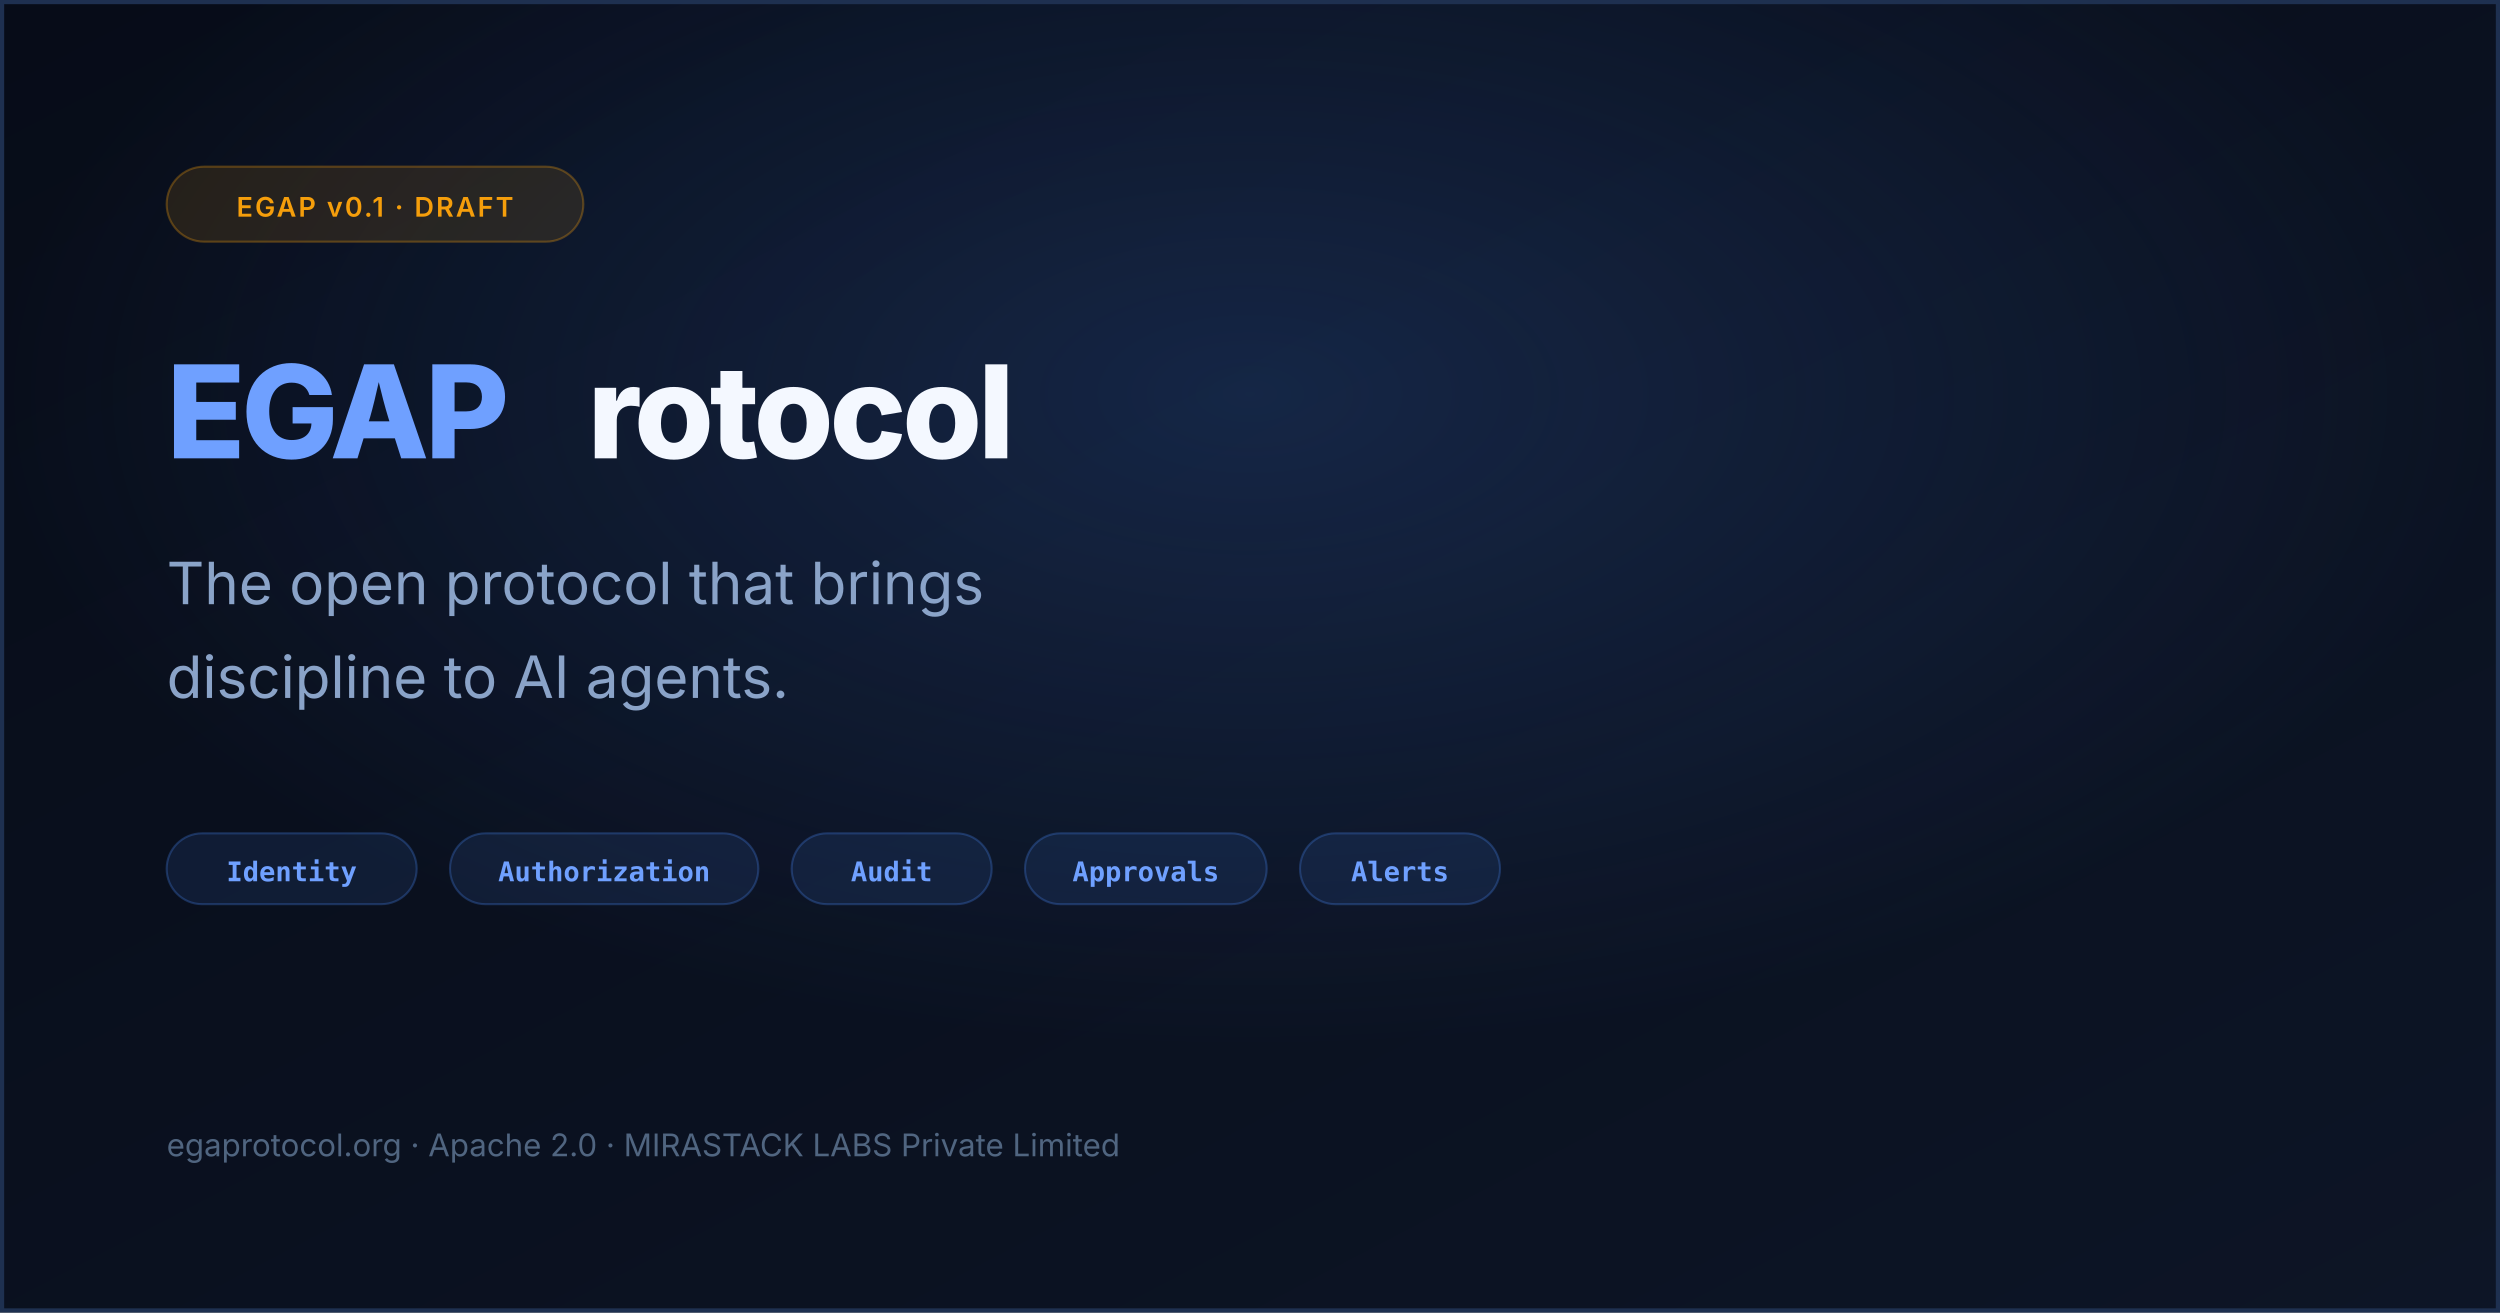
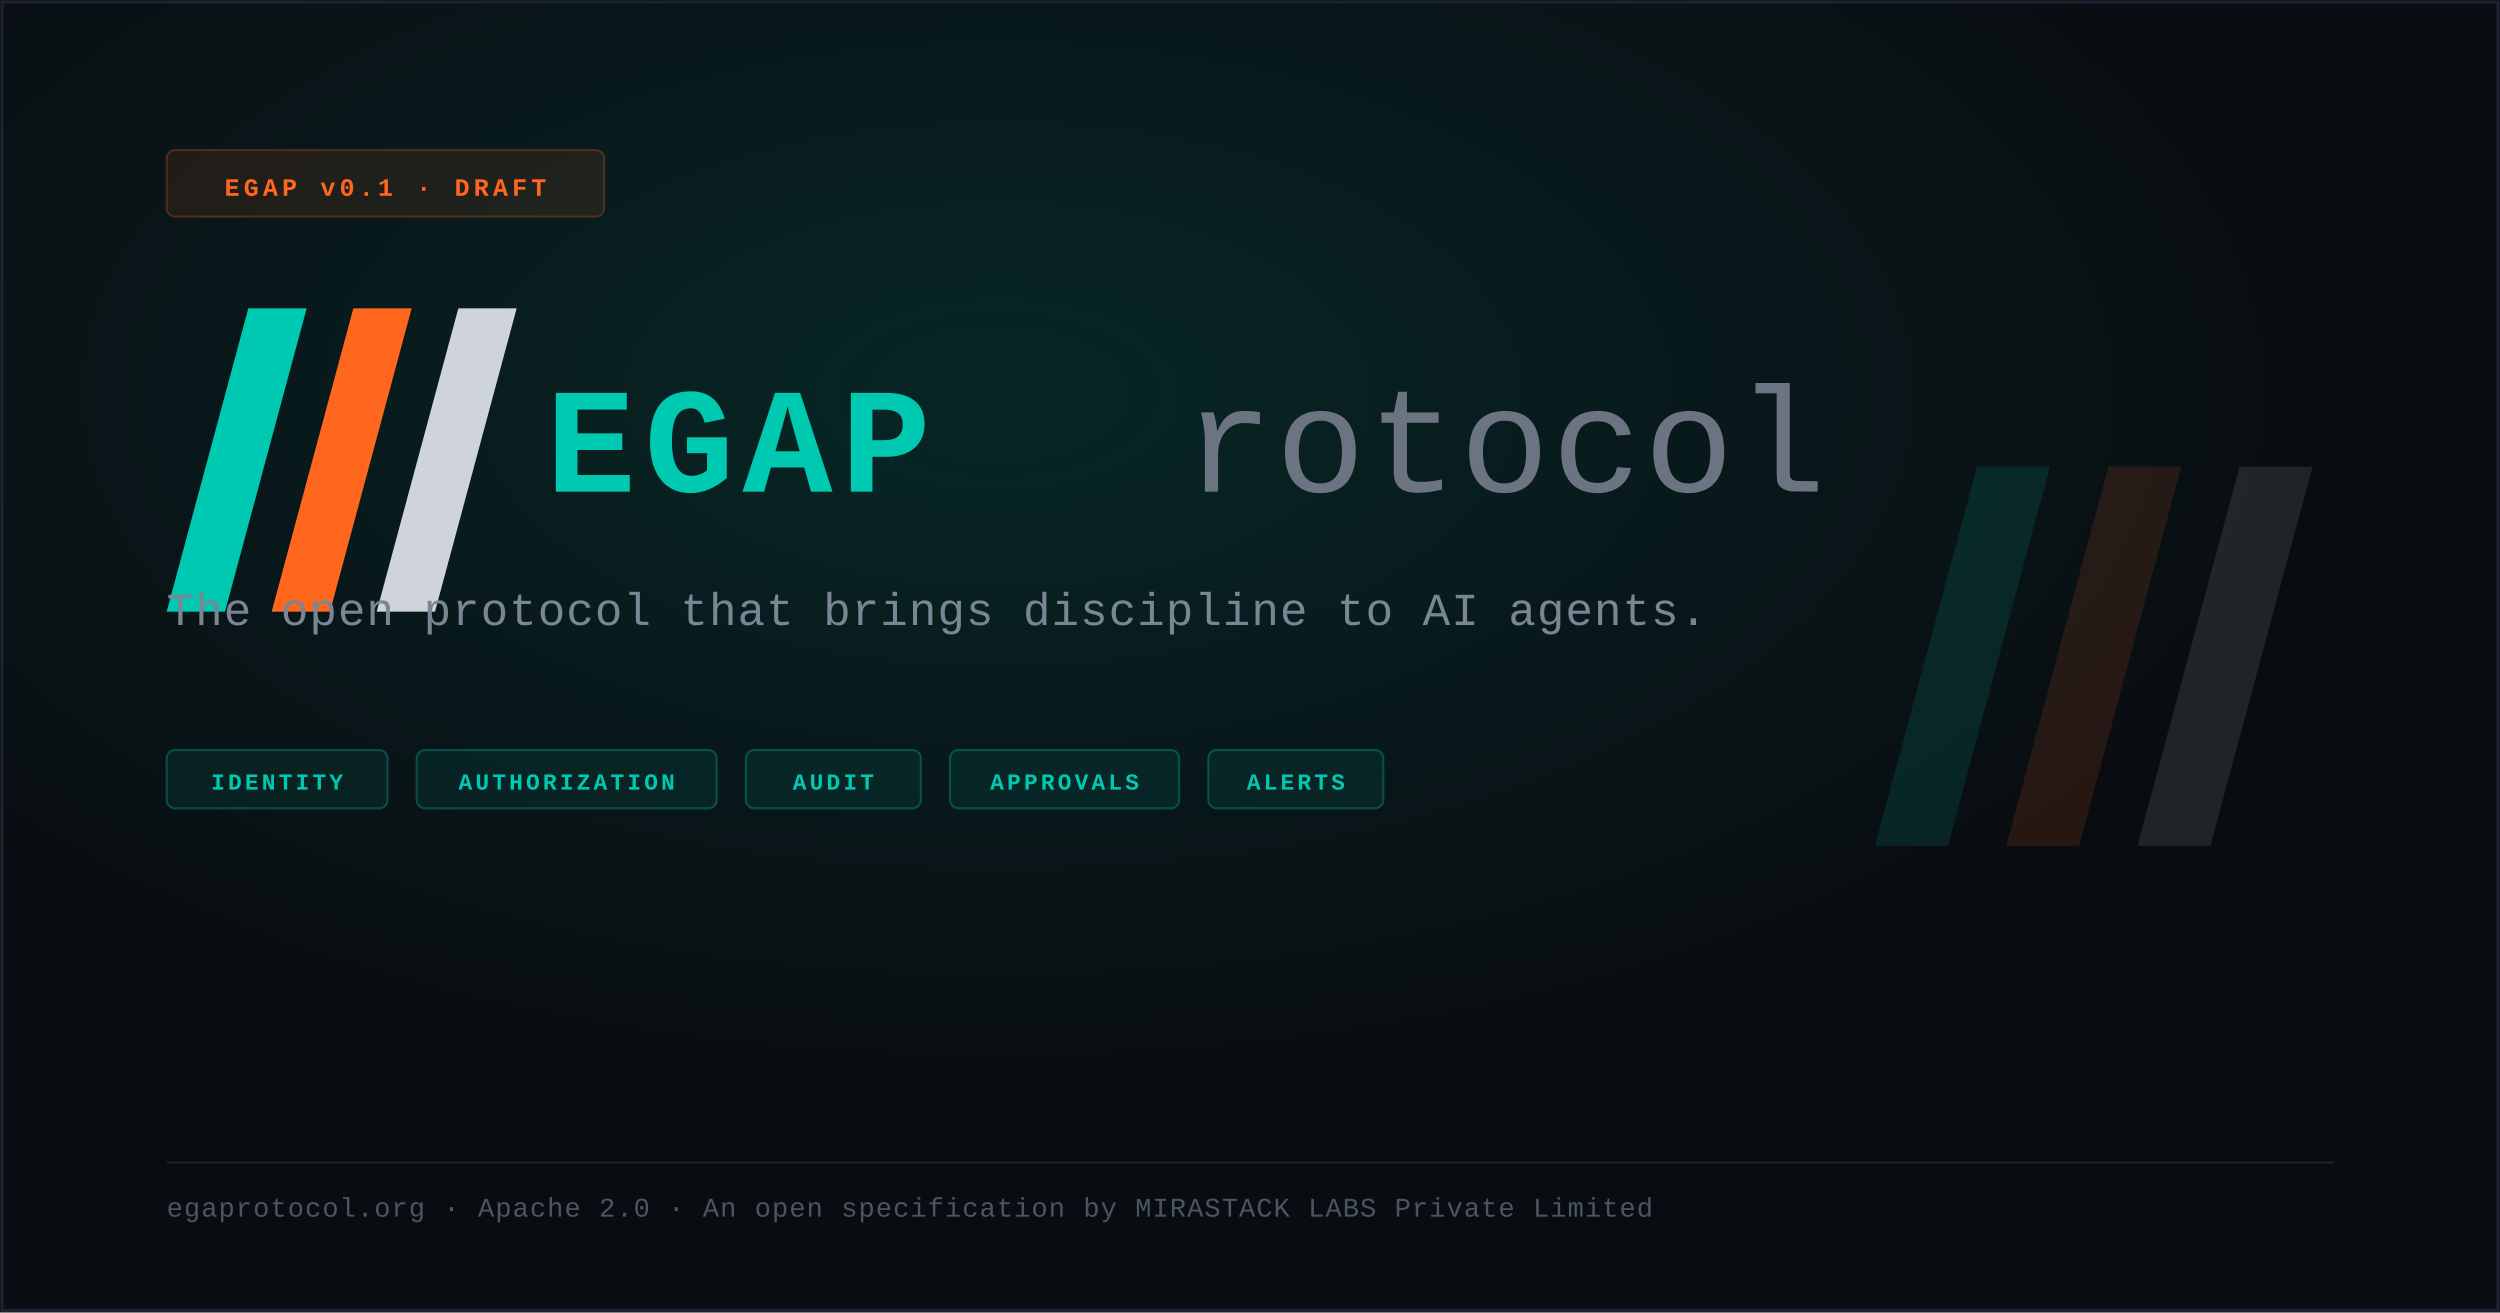
<svg xmlns="http://www.w3.org/2000/svg" width="1200" height="630" viewBox="0 0 1200 630">
  <defs>
-     <linearGradient id="bg" x1="0%" y1="0%" x2="100%" y2="100%">
-       <stop offset="0%" style="stop-color:#070c18" />
-       <stop offset="100%" style="stop-color:#0d1526" />
-     </linearGradient>
-     <radialGradient id="glow" cx="50%" cy="30%" r="50%">
-       <stop offset="0%" style="stop-color:rgba(69,128,230,0.20)" />
-       <stop offset="100%" style="stop-color:rgba(69,128,230,0)" />
+     <radialGradient id="glow" cx="40%" cy="30%" r="55%">
+       <stop offset="0%" stop-color="rgba(0,201,177,0.14)" />
+       <stop offset="100%" stop-color="rgba(0,201,177,0)" />
    </radialGradient>
  </defs>
-   <rect width="1200" height="630" fill="url(#bg)" />
+   <rect width="1200" height="630" fill="#090C10" />
  <rect width="1200" height="630" fill="url(#glow)" />
-   <rect x="1" y="1" width="1198" height="628" fill="none" stroke="#1e3050" stroke-width="2" />
-   <rect x="80" y="80" width="200" height="36" rx="18" fill="rgba(245,158,11,0.12)" stroke="rgba(245,158,11,0.3)" stroke-width="1" />
-   <text x="180" y="104" font-family="-apple-system,BlinkMacSystemFont,'Segoe UI',sans-serif" font-size="13" font-weight="600" fill="#f59e0b" text-anchor="middle" letter-spacing="1">EGAP v0.1 · DRAFT</text>
-   <text x="80" y="220" font-family="-apple-system,BlinkMacSystemFont,'Segoe UI',sans-serif" font-size="62" font-weight="800" fill="#6fa0ff" letter-spacing="-2">EGAP</text>
-   <text x="282" y="220" font-family="-apple-system,BlinkMacSystemFont,'Segoe UI',sans-serif" font-size="62" font-weight="800" fill="#f4f8ff" letter-spacing="-2">rotocol</text>
-   <text x="80" y="290" font-family="-apple-system,BlinkMacSystemFont,'Segoe UI',sans-serif" font-size="28" fill="#8aa3c8" font-weight="400">The open protocol that brings</text>
-   <text x="80" y="335" font-family="-apple-system,BlinkMacSystemFont,'Segoe UI',sans-serif" font-size="28" fill="#8aa3c8" font-weight="400">discipline to AI agents.</text>
-   <g transform="translate(80, 400)">
-     <rect width="120" height="34" rx="17" fill="rgba(69,128,230,0.12)" stroke="rgba(69,128,230,0.3)" stroke-width="1" />
-     <text x="60" y="23" font-family="monospace" font-size="13" fill="#6fa0ff" text-anchor="middle" font-weight="600">Identity</text>
+   <rect x="1" y="1" width="1198" height="628" fill="none" stroke="#1C2230" stroke-width="1.5" />
+   <g transform="translate(900, 224) scale(3.5)" opacity="0.12">
+     <polygon points="0,52 14,0 24,0 10,52" fill="#00C9B1" />
+     <polygon points="18,52 32,0 42,0 28,52" fill="#FF671F" />
+     <polygon points="36,52 50,0 60,0 46,52" fill="#CED4DA" />
  </g>
-   <g transform="translate(216, 400)">
-     <rect width="148" height="34" rx="17" fill="rgba(69,128,230,0.12)" stroke="rgba(69,128,230,0.3)" stroke-width="1" />
-     <text x="74" y="23" font-family="monospace" font-size="13" fill="#6fa0ff" text-anchor="middle" font-weight="600">Authorization</text>
+   <rect x="80" y="72" width="210" height="32" rx="4" fill="rgba(255,103,31,0.10)" stroke="rgba(255,103,31,0.25)" stroke-width="1" />
+   <text x="185" y="94" font-family="JetBrains Mono, Courier New, monospace" font-size="12" font-weight="700" fill="#FF671F" text-anchor="middle" letter-spacing="2">EGAP v0.1 · DRAFT</text>
+   <g transform="translate(80, 148) scale(2.8)">
+     <polygon points="0,52 14,0 24,0 10,52" fill="#00C9B1" />
+     <polygon points="18,52 32,0 42,0 28,52" fill="#FF671F" />
+     <polygon points="36,52 50,0 60,0 46,52" fill="#CED4DA" />
  </g>
-   <g transform="translate(380, 400)">
-     <rect width="96" height="34" rx="17" fill="rgba(69,128,230,0.12)" stroke="rgba(69,128,230,0.3)" stroke-width="1" />
-     <text x="48" y="23" font-family="monospace" font-size="13" fill="#6fa0ff" text-anchor="middle" font-weight="600">Audit</text>
+   <text x="262" y="236" font-family="JetBrains Mono, Courier New, monospace" font-size="72" font-weight="700" fill="#00C9B1" letter-spacing="4">EGAP</text>
+   <text x="568" y="236" font-family="JetBrains Mono, Courier New, monospace" font-size="72" font-weight="400" fill="#6B7480" letter-spacing="1">rotocol</text>
+   <text x="80" y="300" font-family="JetBrains Mono, Courier New, monospace" font-size="22" fill="#7A8694" font-weight="400" letter-spacing="0.5">The open protocol that brings discipline to AI agents.</text>
+   <g transform="translate(80, 360)">
+     <rect width="106" height="28" rx="4" fill="rgba(0,201,177,0.08)" stroke="rgba(0,201,177,0.30)" stroke-width="1" />
+     <text x="53" y="19" font-family="JetBrains Mono, Courier New, monospace" font-size="11" fill="#00C9B1" text-anchor="middle" font-weight="700" letter-spacing="1.5">IDENTITY</text>
  </g>
-   <g transform="translate(492, 400)">
-     <rect width="116" height="34" rx="17" fill="rgba(69,128,230,0.12)" stroke="rgba(69,128,230,0.3)" stroke-width="1" />
-     <text x="58" y="23" font-family="monospace" font-size="13" fill="#6fa0ff" text-anchor="middle" font-weight="600">Approvals</text>
+   <g transform="translate(200, 360)">
+     <rect width="144" height="28" rx="4" fill="rgba(0,201,177,0.08)" stroke="rgba(0,201,177,0.30)" stroke-width="1" />
+     <text x="72" y="19" font-family="JetBrains Mono, Courier New, monospace" font-size="11" fill="#00C9B1" text-anchor="middle" font-weight="700" letter-spacing="1.5">AUTHORIZATION</text>
  </g>
-   <g transform="translate(624, 400)">
-     <rect width="96" height="34" rx="17" fill="rgba(69,128,230,0.12)" stroke="rgba(69,128,230,0.3)" stroke-width="1" />
-     <text x="48" y="23" font-family="monospace" font-size="13" fill="#6fa0ff" text-anchor="middle" font-weight="600">Alerts</text>
+   <g transform="translate(358, 360)">
+     <rect width="84" height="28" rx="4" fill="rgba(0,201,177,0.08)" stroke="rgba(0,201,177,0.30)" stroke-width="1" />
+     <text x="42" y="19" font-family="JetBrains Mono, Courier New, monospace" font-size="11" fill="#00C9B1" text-anchor="middle" font-weight="700" letter-spacing="1.5">AUDIT</text>
  </g>
-   <text x="80" y="555" font-family="-apple-system,BlinkMacSystemFont,'Segoe UI',sans-serif" font-size="15" fill="#506580">egaprotocol.org · Apache 2.0 · MIRASTACK LABS Private Limited</text>
+   <g transform="translate(456, 360)">
+     <rect width="110" height="28" rx="4" fill="rgba(0,201,177,0.08)" stroke="rgba(0,201,177,0.30)" stroke-width="1" />
+     <text x="55" y="19" font-family="JetBrains Mono, Courier New, monospace" font-size="11" fill="#00C9B1" text-anchor="middle" font-weight="700" letter-spacing="1.5">APPROVALS</text>
+   </g>
+   <g transform="translate(580, 360)">
+     <rect width="84" height="28" rx="4" fill="rgba(0,201,177,0.08)" stroke="rgba(0,201,177,0.30)" stroke-width="1" />
+     <text x="42" y="19" font-family="JetBrains Mono, Courier New, monospace" font-size="11" fill="#00C9B1" text-anchor="middle" font-weight="700" letter-spacing="1.5">ALERTS</text>
+   </g>
+   <line x1="80" y1="558" x2="1120" y2="558" stroke="#1C2230" stroke-width="1" />
+   <text x="80" y="584" font-family="JetBrains Mono, Courier New, monospace" font-size="13" fill="#4A5563" letter-spacing="0.5">egaprotocol.org · Apache 2.0 · An open specification by MIRASTACK LABS Private Limited</text>
</svg>
